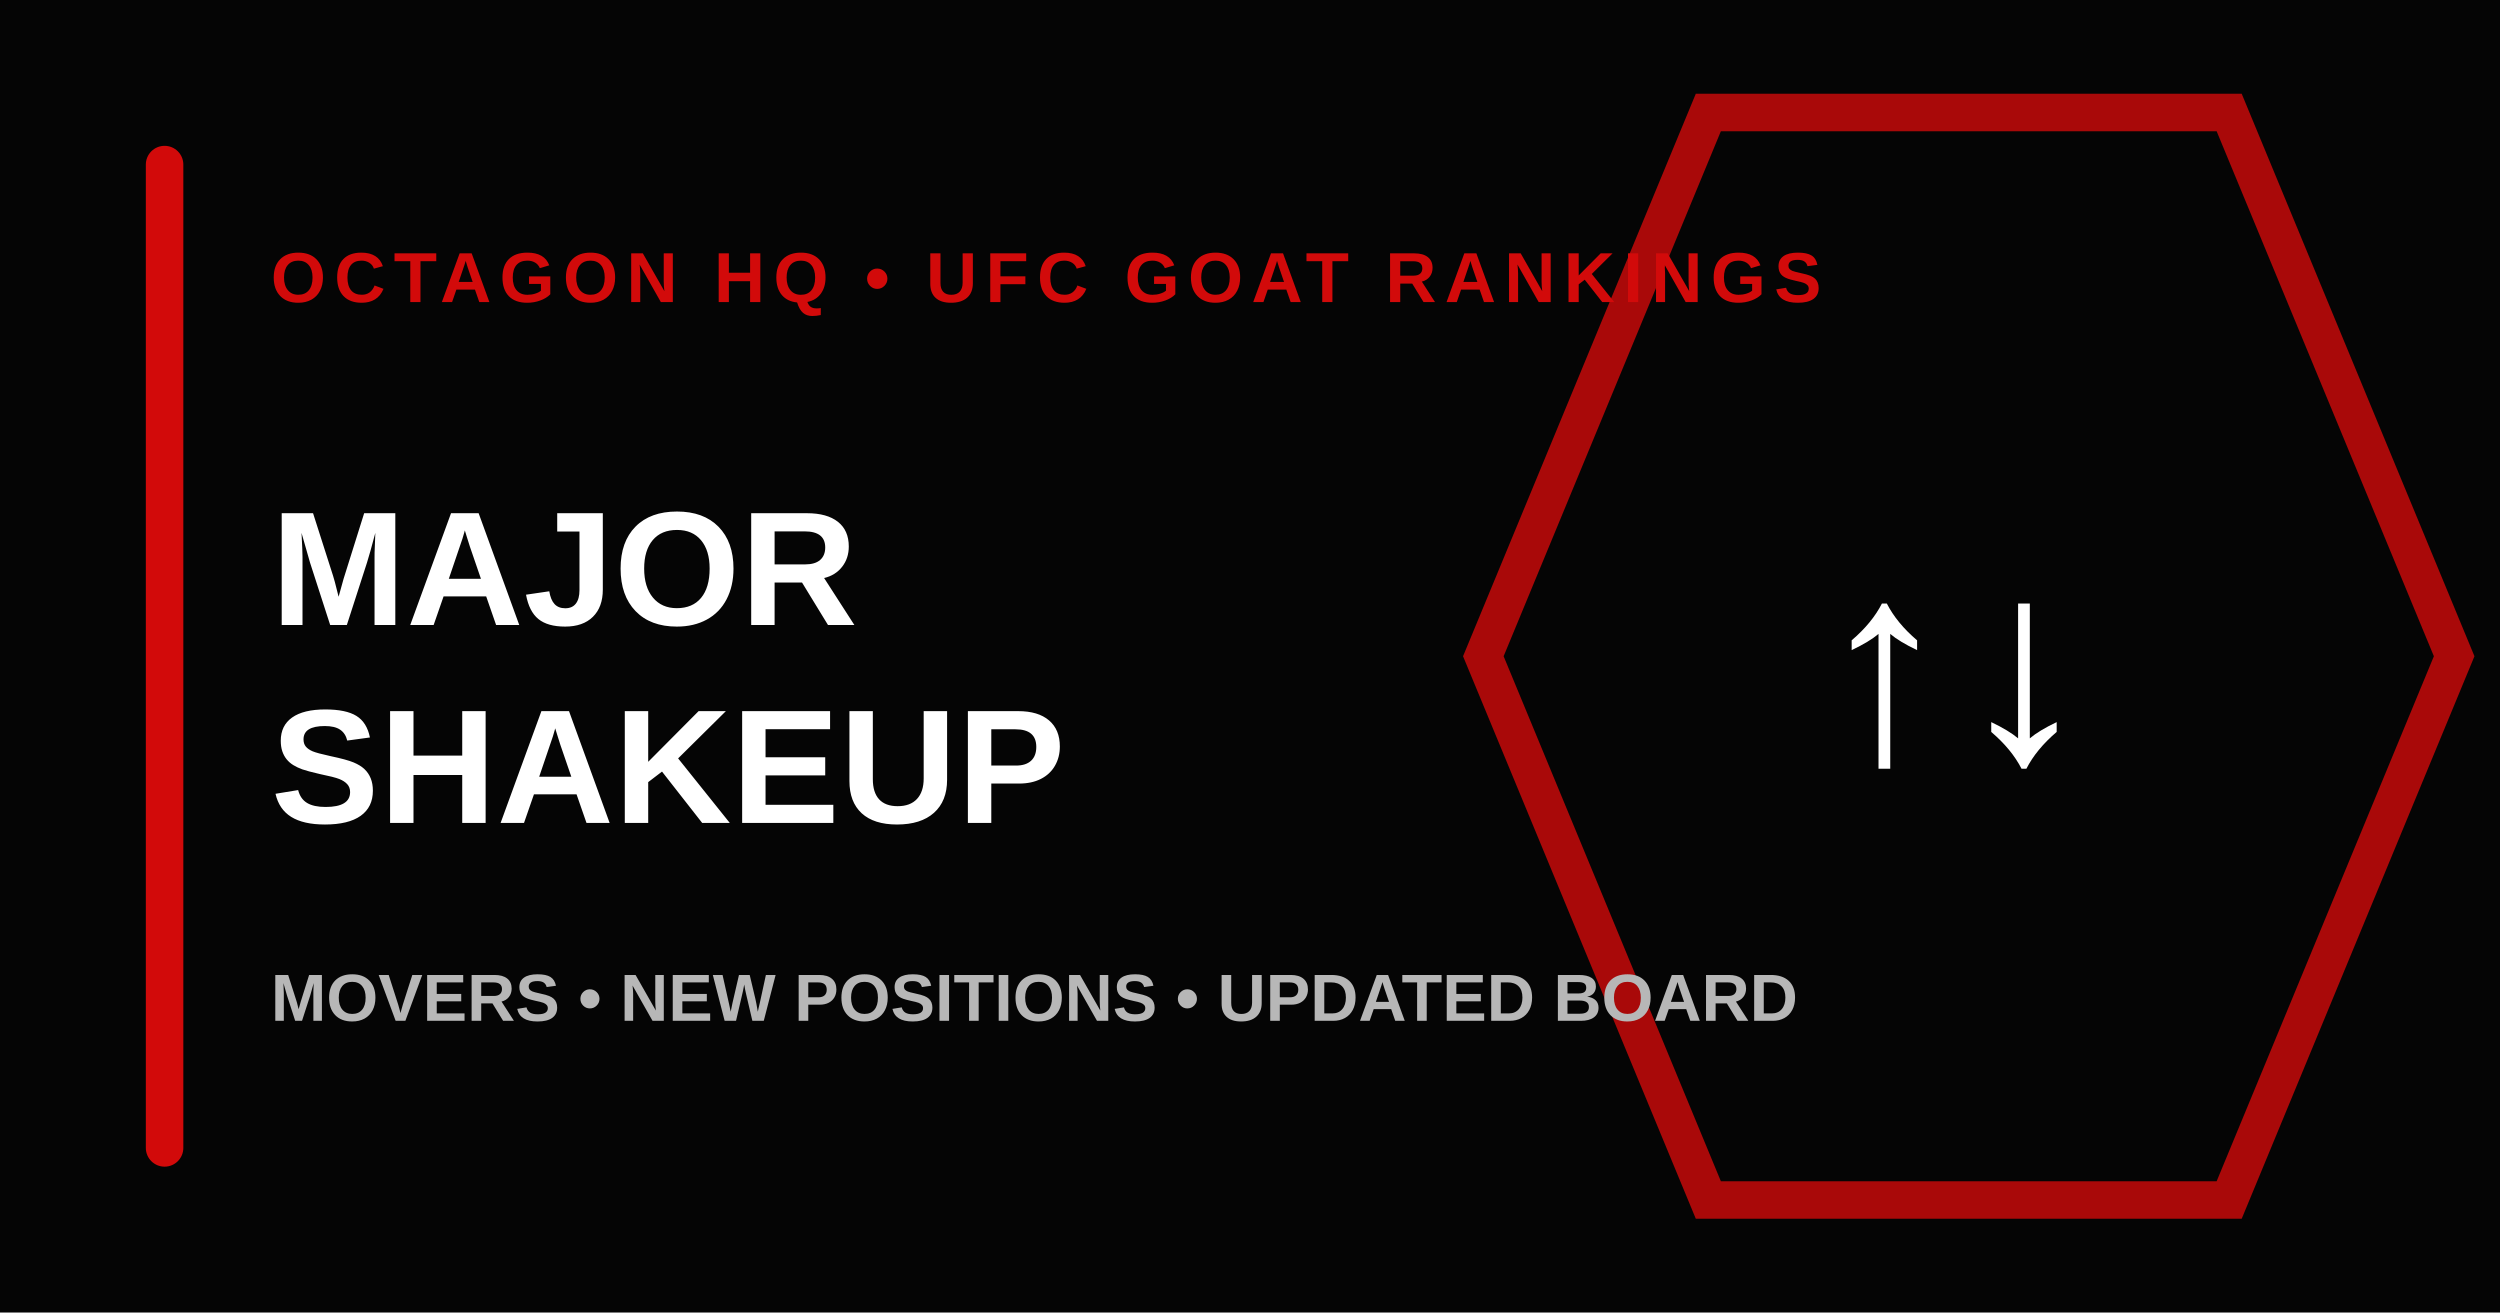
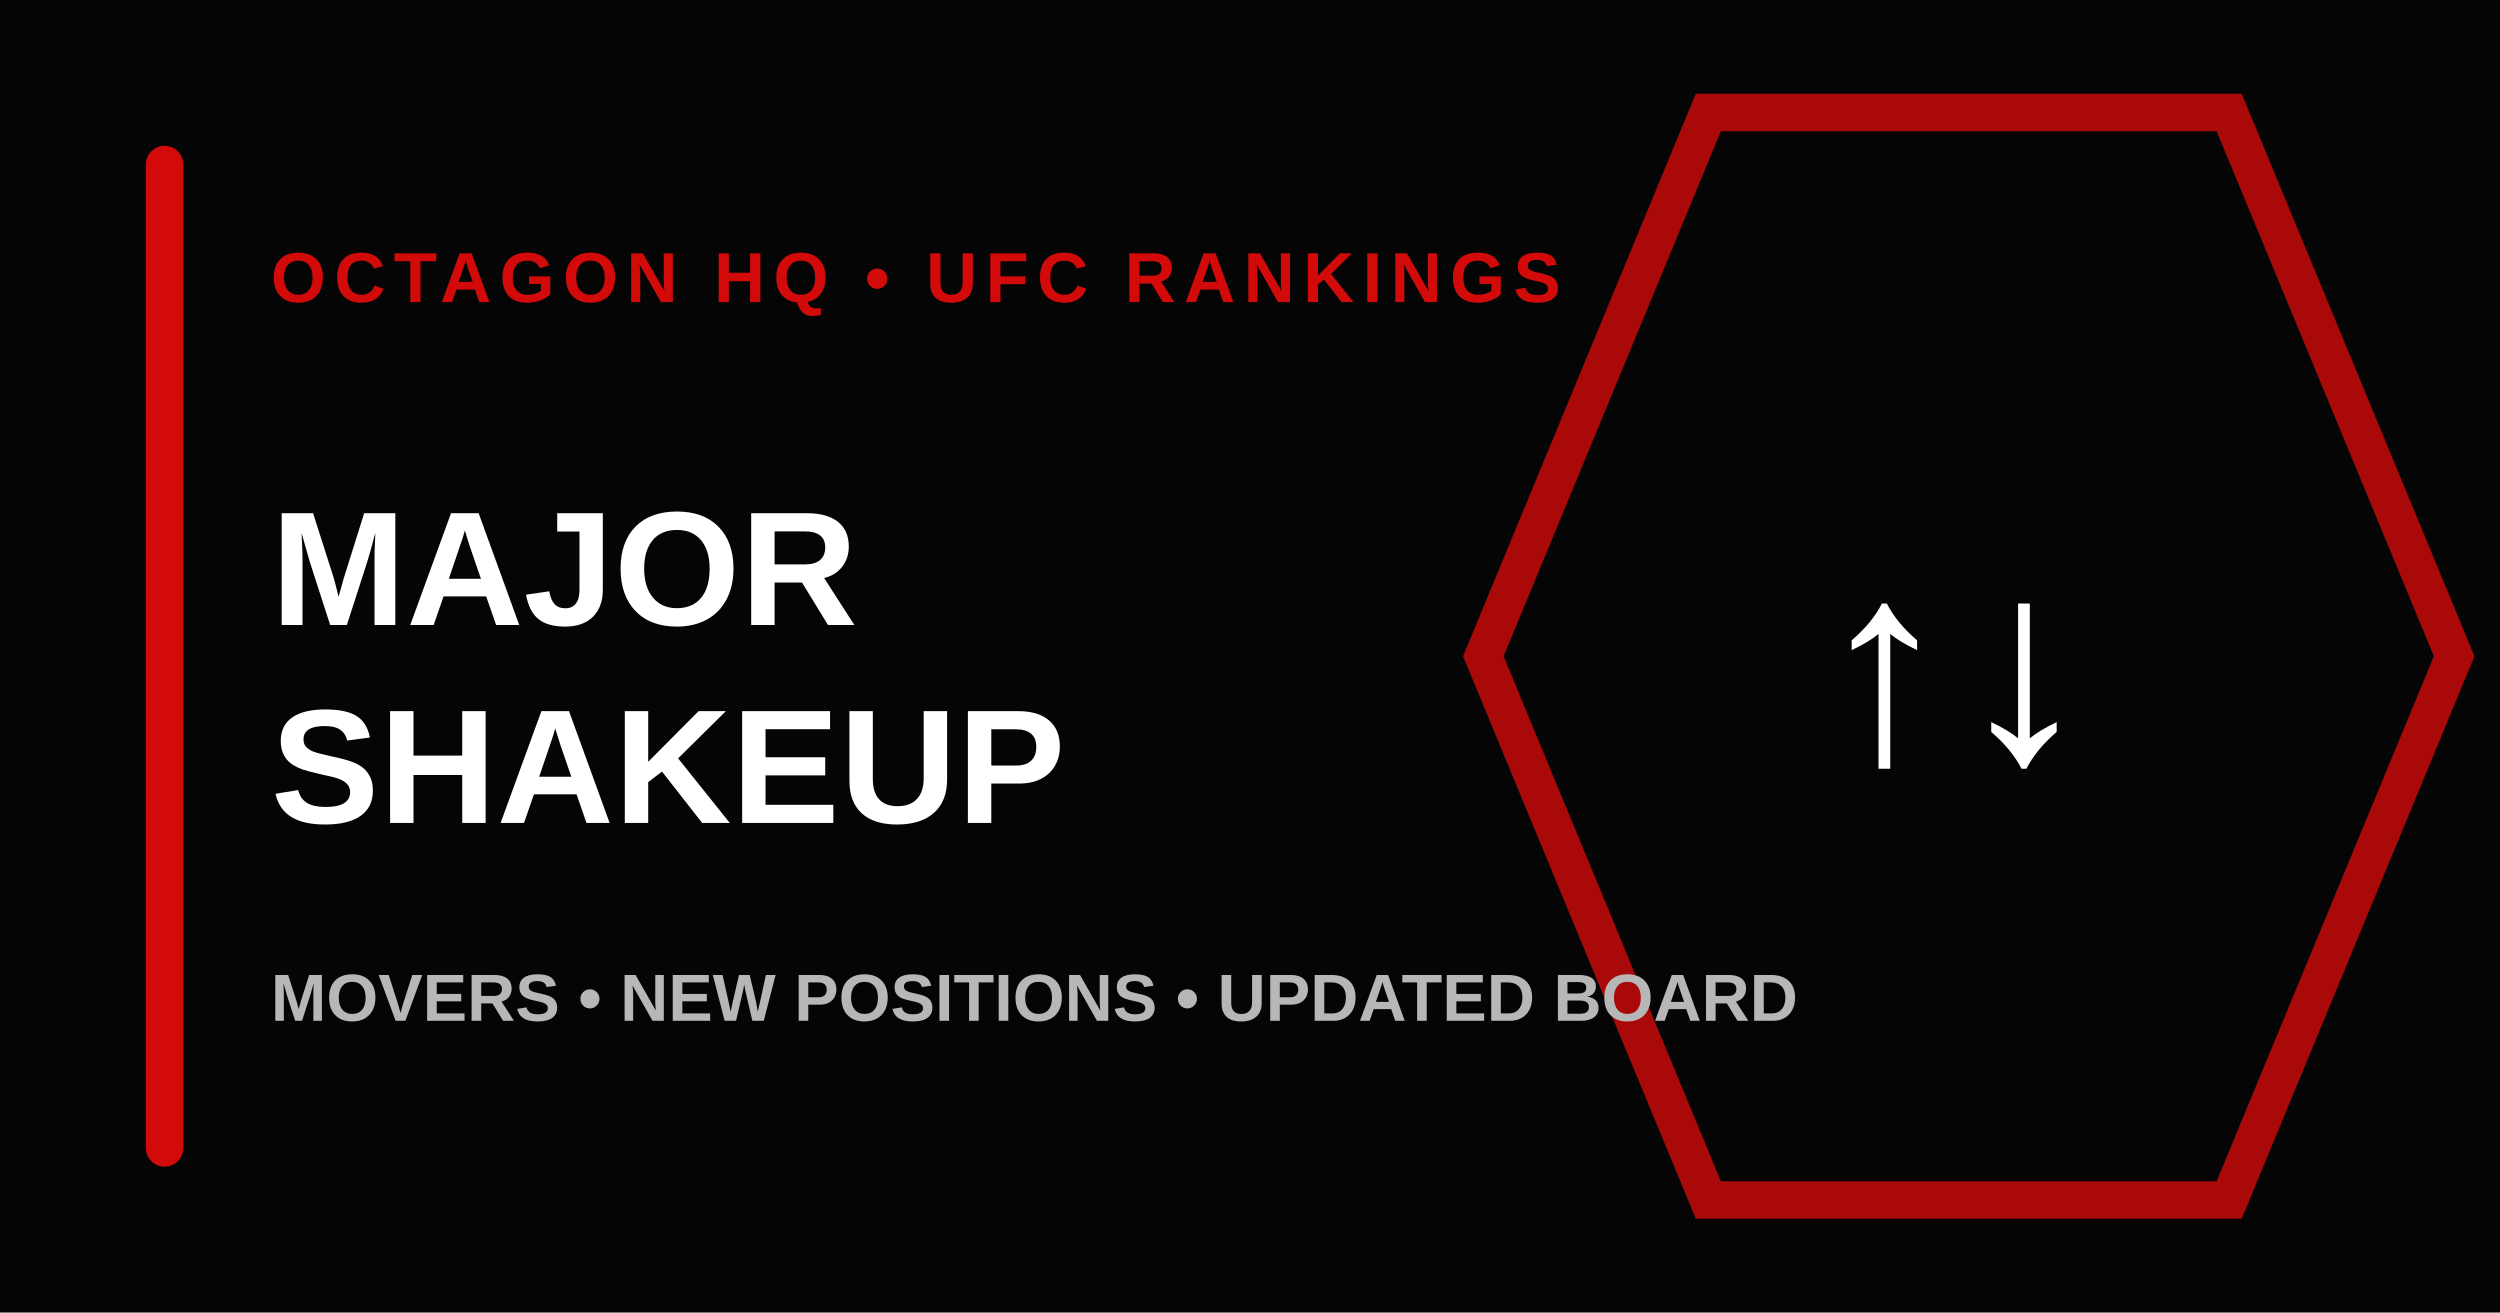
<svg xmlns="http://www.w3.org/2000/svg" width="1200" height="630" viewBox="0 0 1200 630" role="img" aria-label="Major UFC ranking update">
  <rect width="1200" height="630" fill="#050505" />
  <path d="M820 54h250l108 261-108 261H820L712 315z" fill="none" stroke="#d20a0a" stroke-width="18" opacity=".8" />
  <rect x="70" y="70" width="18" height="490" rx="9" fill="#d20a0a" />
-   <text x="130" y="145" fill="#d20a0a" font-family="Arial,Helvetica,sans-serif" font-size="34" font-weight="800" letter-spacing="4">OCTAGON HQ • UFC GOAT RANKINGS</text>
+   <text x="130" y="145" fill="#d20a0a" font-family="Arial,Helvetica,sans-serif" font-size="34" font-weight="800" letter-spacing="4">OCTAGON HQ • UFC RANKINGS</text>
  <text x="130" y="300" fill="#ffffff" font-family="Arial,Helvetica,sans-serif" font-size="78" font-weight="900">MAJOR</text>
  <text x="130" y="395" fill="#ffffff" font-family="Arial,Helvetica,sans-serif" font-size="78" font-weight="900">SHAKEUP</text>
  <text x="130" y="490" fill="#b7b7b7" font-family="Arial,Helvetica,sans-serif" font-size="32" font-weight="700">MOVERS • NEW POSITIONS • UPDATED BOARD</text>
  <text x="938" y="365" text-anchor="middle" fill="#ffffff" font-family="Arial,Helvetica,sans-serif" font-size="134" font-weight="900">↑↓</text>
</svg>
